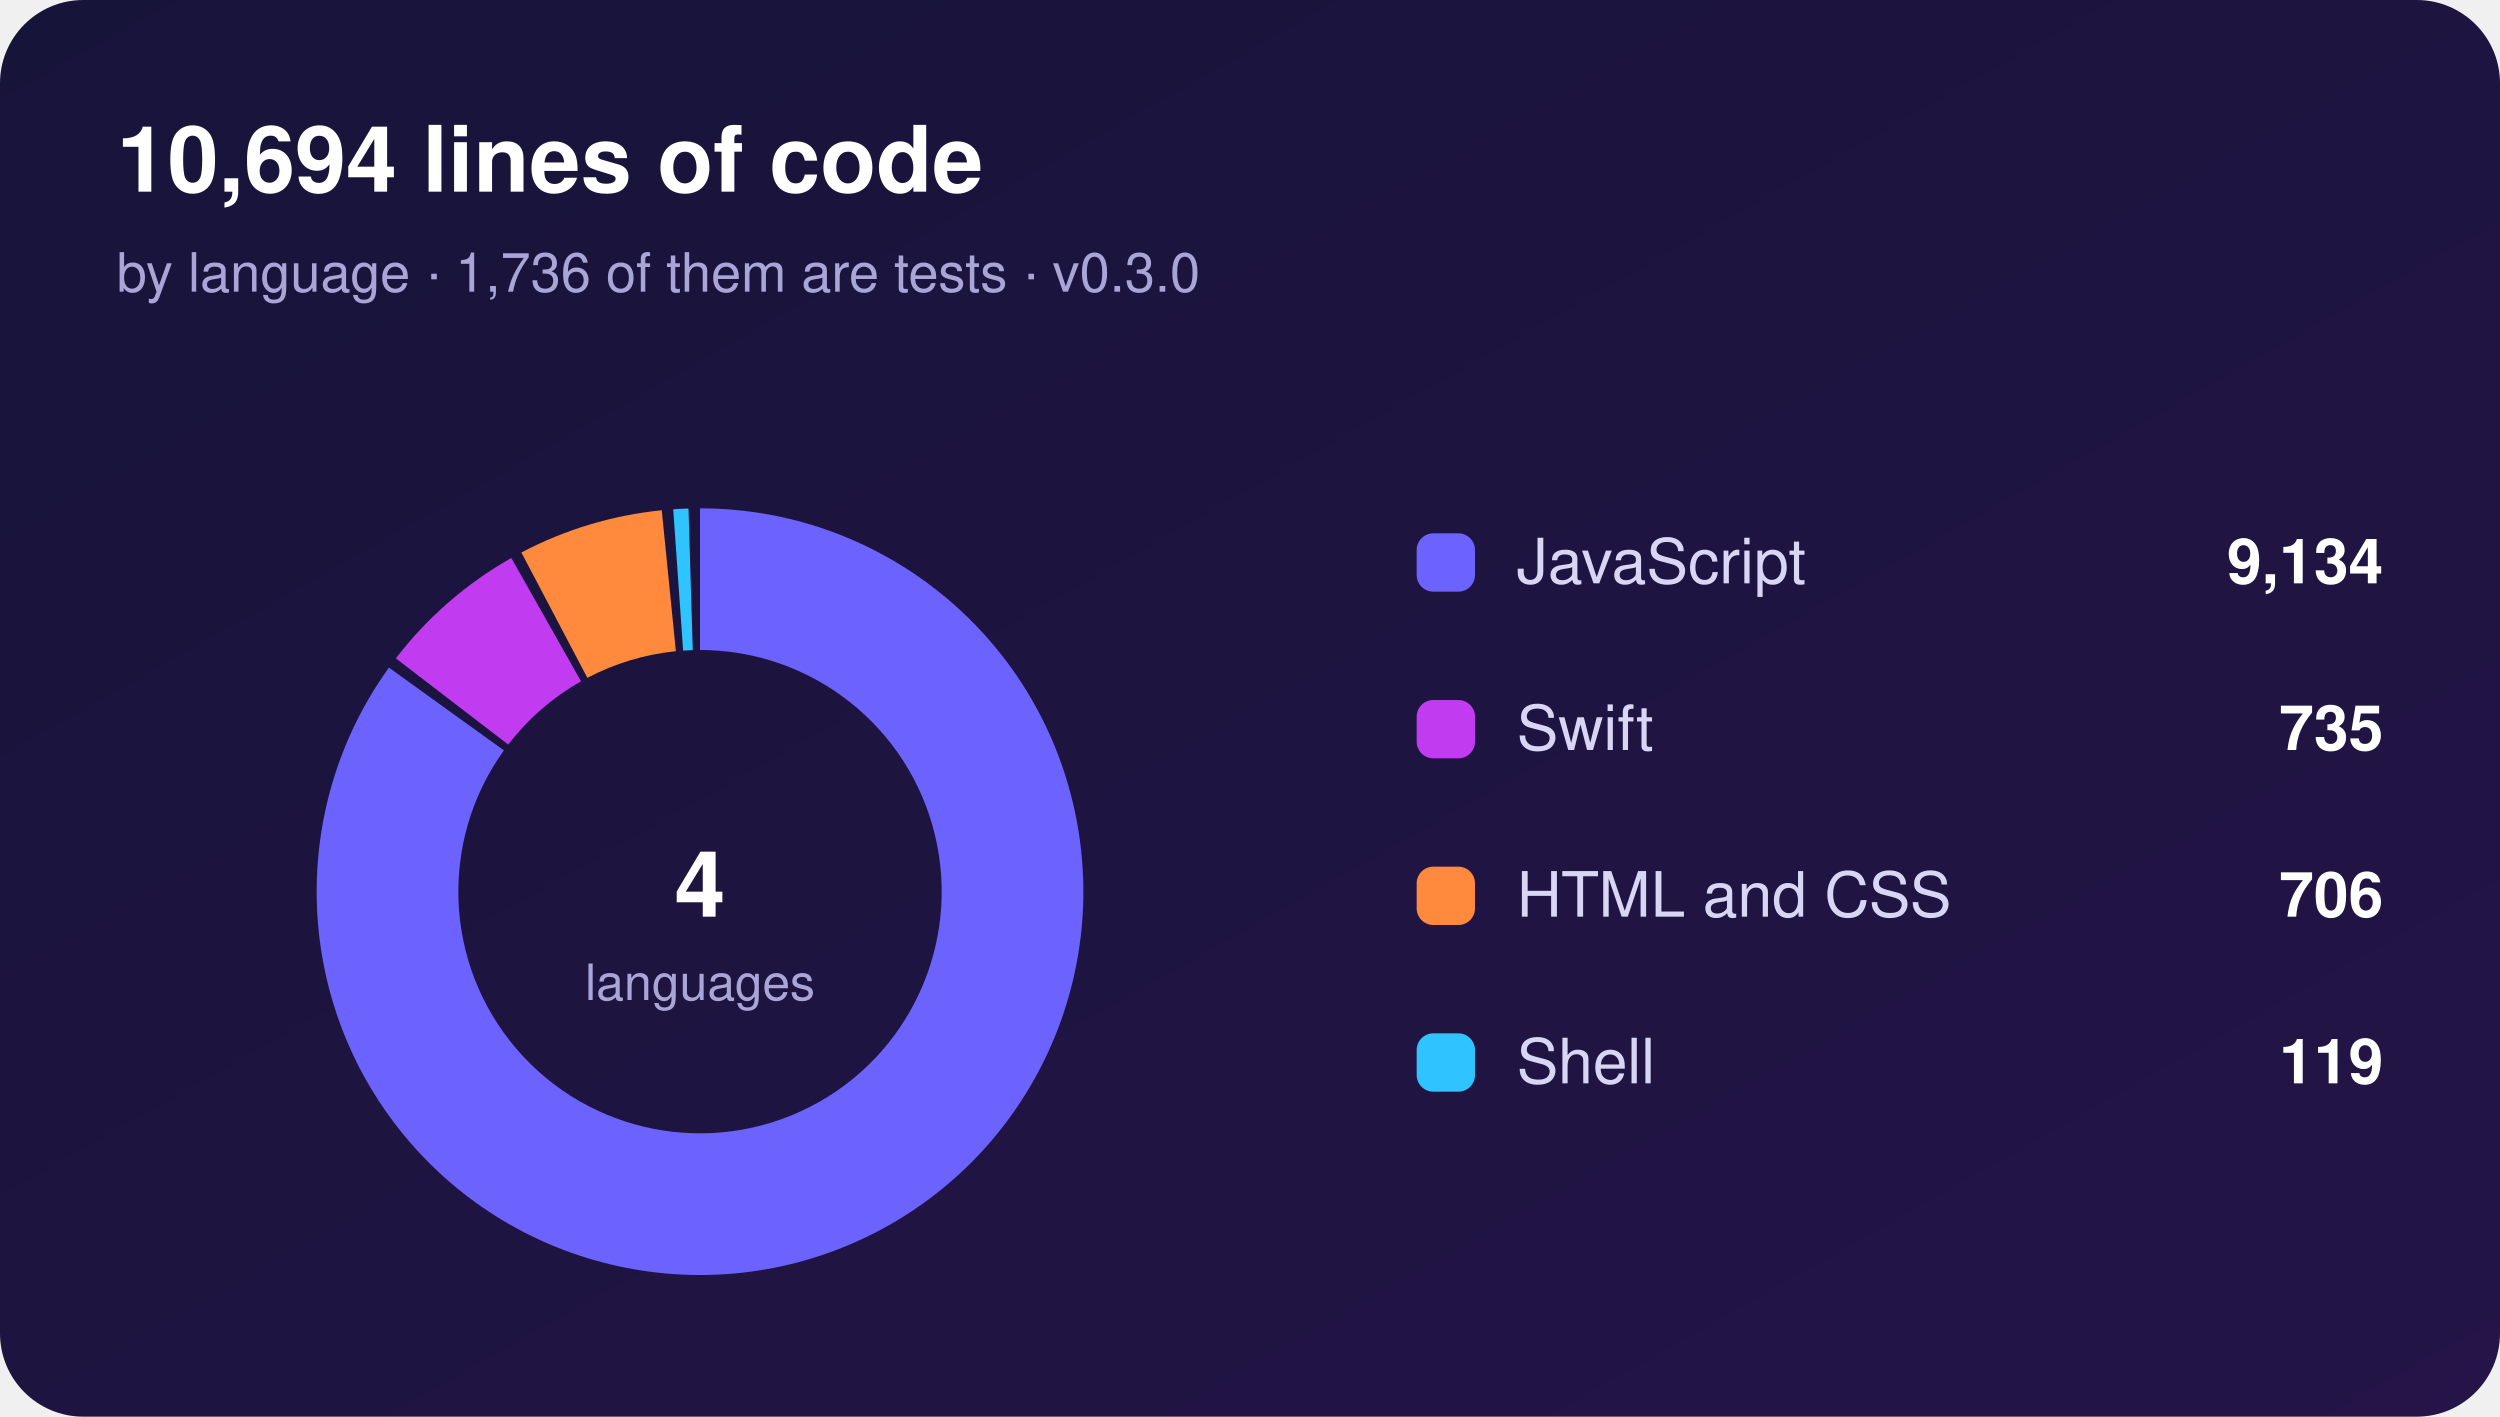
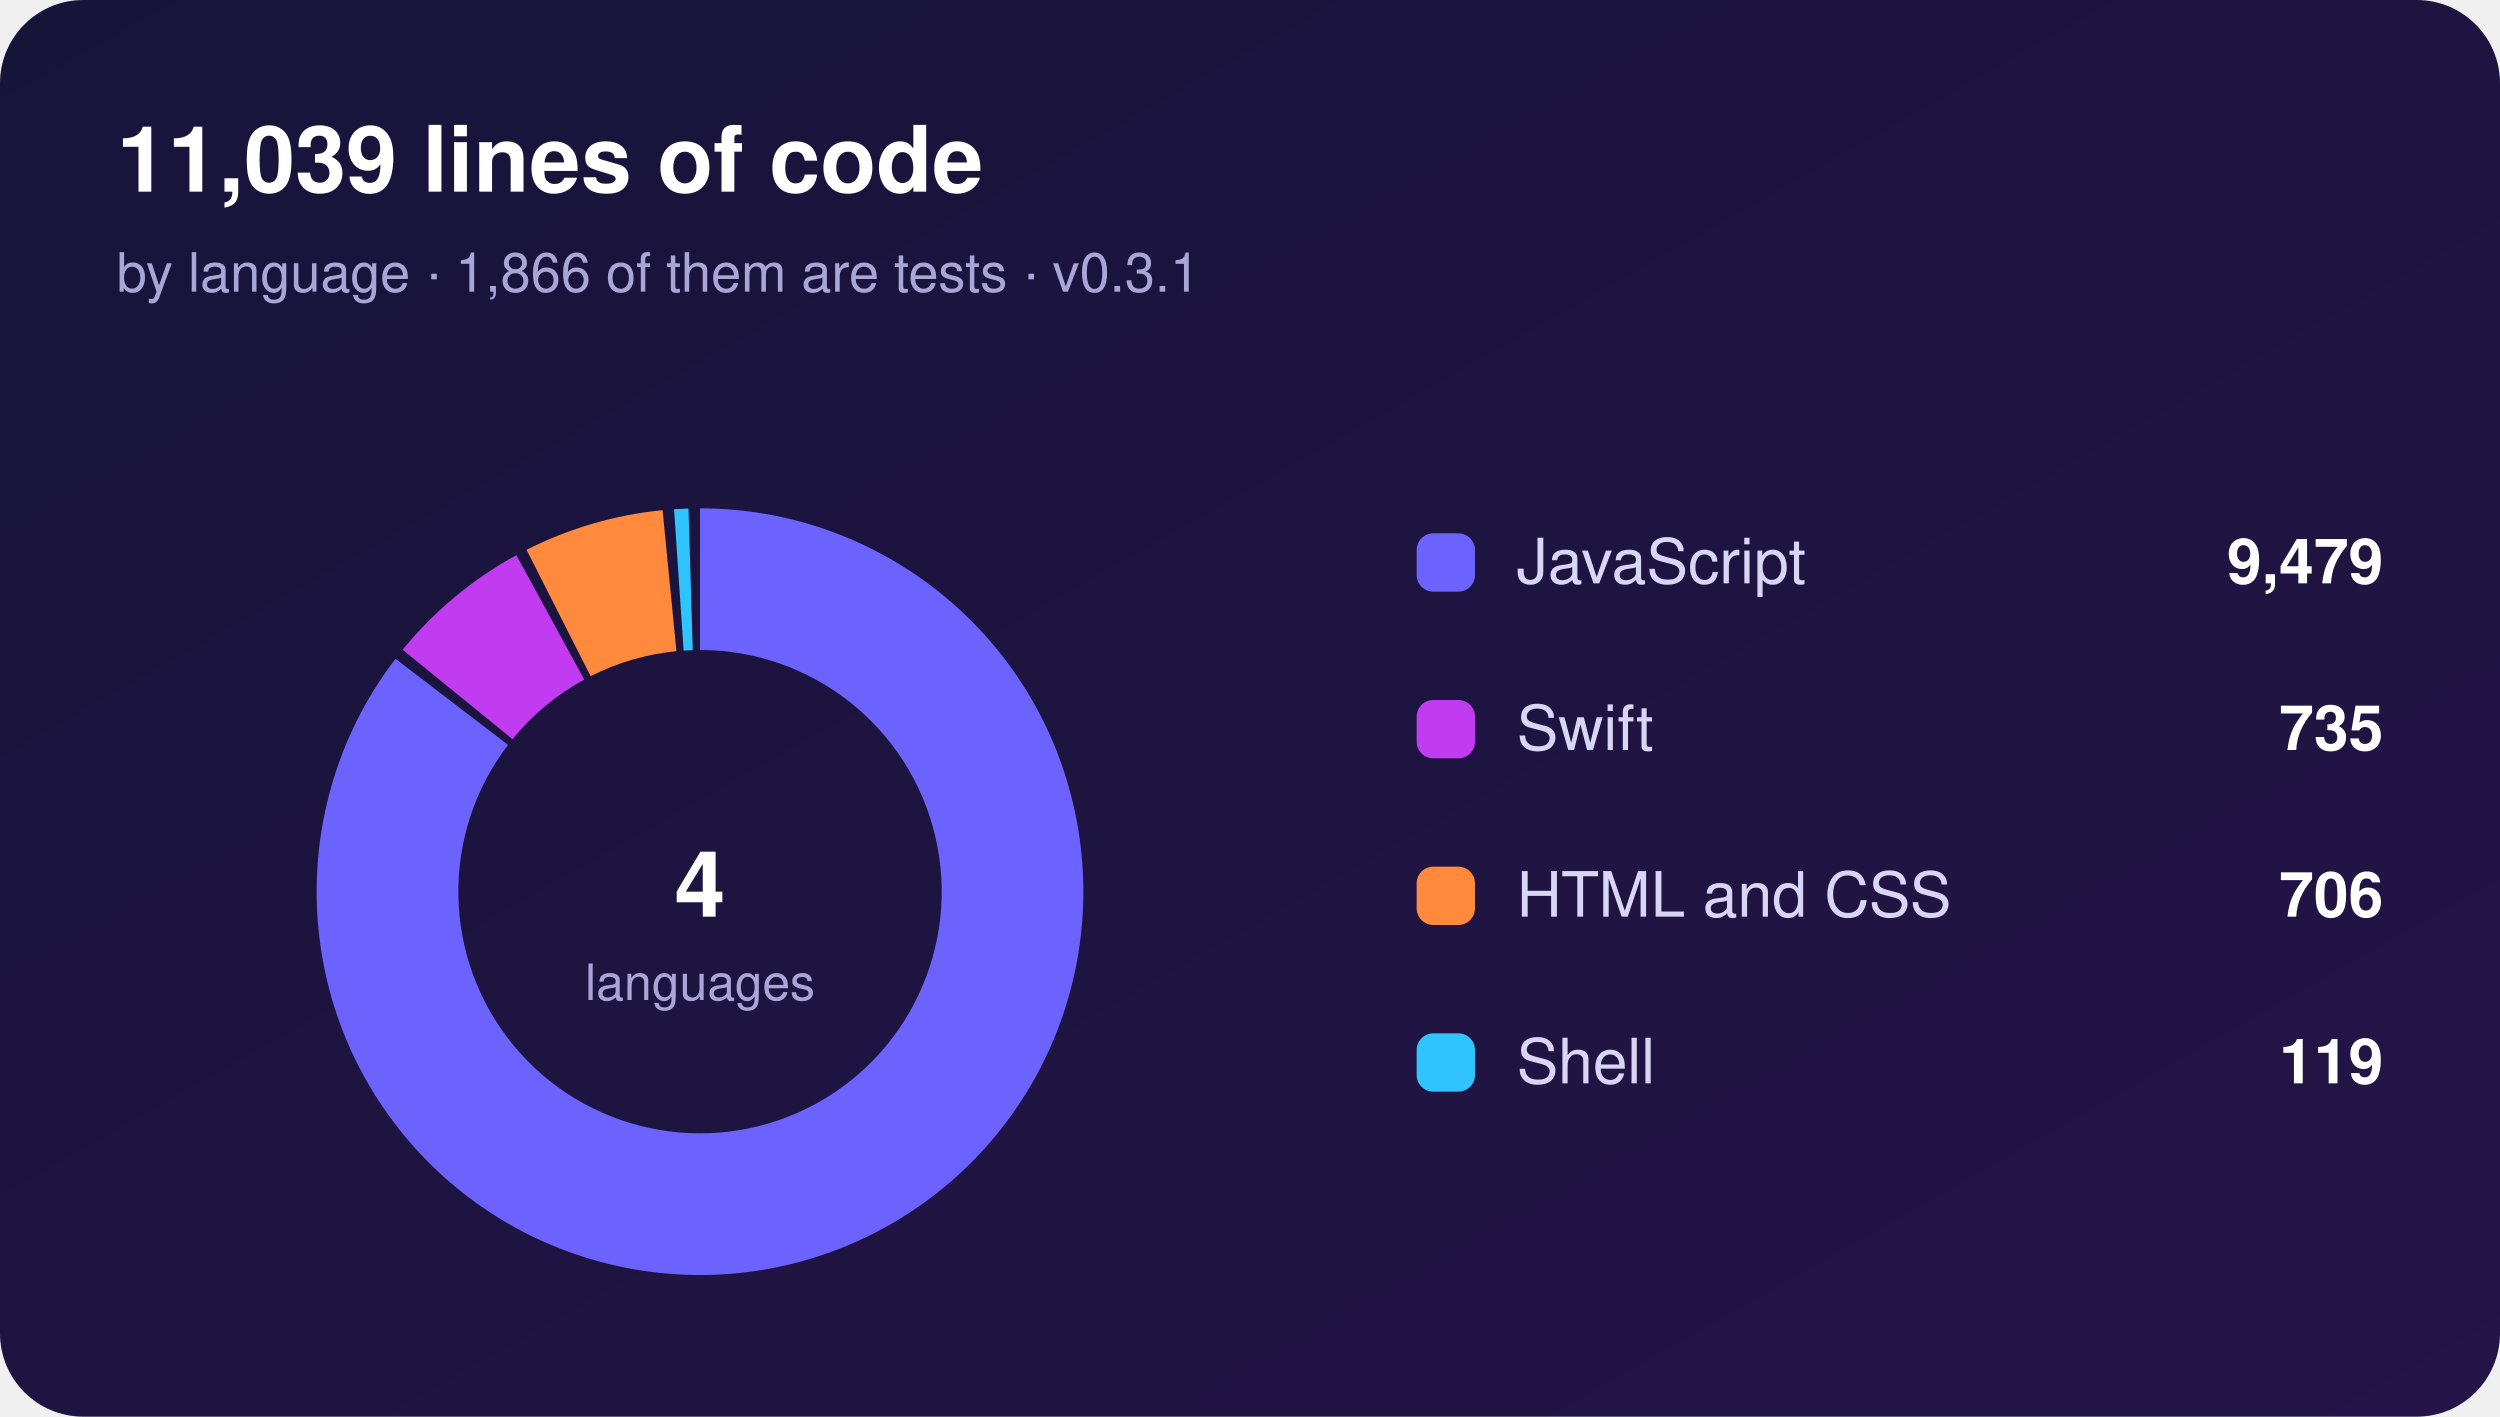
- <svg xmlns="http://www.w3.org/2000/svg" viewBox="0 0 600 340" width="600" height="340" role="img" aria-label="Donut chart: 10694 lines of code by language">
+ <svg xmlns="http://www.w3.org/2000/svg" viewBox="0 0 600 340" width="600" height="340" role="img" aria-label="Donut chart: 11039 lines of code by language">
  <defs>
    <linearGradient id="card" x1="0" y1="0" x2="1" y2="1">
      <stop offset="0" stop-color="#17143A" />
      <stop offset="1" stop-color="#241447" />
    </linearGradient>
  </defs>
  <g font-family="-apple-system, BlinkMacSystemFont, 'SF Pro Text', 'Segoe UI', Helvetica, Arial, sans-serif">
    <rect width="600" height="340" rx="20" fill="url(#card)" />
-     <text x="28" y="46" fill="#fff" font-size="22" font-weight="700">10,694 lines of code</text>
-     <text x="28" y="70" fill="#A9A5D6" font-size="13">by language · 1,736 of them are tests · v0.3.0</text>
-     <path d="M168.00 122.00 A92 92 0 1 1 93.35 160.23 L120.94 180.10 A58 58 0 1 0 168.00 156.00Z" fill="#6C63FF" />
-     <path d="M95.00 158.01 A92 92 0 0 1 122.71 133.92 L139.45 163.52 A58 58 0 0 0 121.98 178.70Z" fill="#C13CF0" />
-     <path d="M125.13 132.60 A92 92 0 0 1 158.82 122.46 L162.21 156.29 A58 58 0 0 0 140.97 162.68Z" fill="#FF8A3D" />
-     <path d="M161.57 122.22 A92 92 0 0 1 165.24 122.04 L166.26 156.03 A58 58 0 0 0 163.95 156.14Z" fill="#2FC4FF" />
+     <text x="28" y="46" fill="#fff" font-size="22" font-weight="700">11,039 lines of code</text>
+     <text x="28" y="70" fill="#A9A5D6" font-size="13">by language · 1,866 of them are tests · v0.3.1</text>
+     <path d="M168.00 122.00 A92 92 0 1 1 94.92 158.11 L121.93 178.77 A58 58 0 1 0 168.00 156.00Z" fill="#6C63FF" />
+     <path d="M96.63 155.95 A92 92 0 0 1 123.93 133.24 L140.22 163.09 A58 58 0 0 0 123.01 177.40Z" fill="#C13CF0" />
+     <path d="M126.37 131.96 A92 92 0 0 1 159.02 122.44 L162.34 156.28 A58 58 0 0 0 141.75 162.28Z" fill="#FF8A3D" />
+     <path d="M161.77 122.21 A92 92 0 0 1 165.24 122.04 L166.26 156.03 A58 58 0 0 0 164.07 156.13Z" fill="#2FC4FF" />
    <text x="168" y="220" fill="#fff" font-size="22" font-weight="700" text-anchor="middle">4</text>
    <text x="168" y="240" fill="#A9A5D6" font-size="12" text-anchor="middle">languages</text>
    <rect x="340" y="128" width="14" height="14" rx="4" fill="#6C63FF" />
    <text x="364" y="140" fill="#D9D6F5" font-size="15">JavaScript</text>
-     <text x="572" y="140" fill="#fff" font-size="15" font-weight="700" text-anchor="end">9,134</text>
+     <text x="572" y="140" fill="#fff" font-size="15" font-weight="700" text-anchor="end">9,479</text>
    <rect x="340" y="168" width="14" height="14" rx="4" fill="#C13CF0" />
    <text x="364" y="180" fill="#D9D6F5" font-size="15">Swift</text>
    <text x="572" y="180" fill="#fff" font-size="15" font-weight="700" text-anchor="end">735</text>
    <rect x="340" y="208" width="14" height="14" rx="4" fill="#FF8A3D" />
    <text x="364" y="220" fill="#D9D6F5" font-size="15">HTML and CSS</text>
    <text x="572" y="220" fill="#fff" font-size="15" font-weight="700" text-anchor="end">706</text>
    <rect x="340" y="248" width="14" height="14" rx="4" fill="#2FC4FF" />
    <text x="364" y="260" fill="#D9D6F5" font-size="15">Shell</text>
    <text x="572" y="260" fill="#fff" font-size="15" font-weight="700" text-anchor="end">119</text>
  </g>
</svg>
